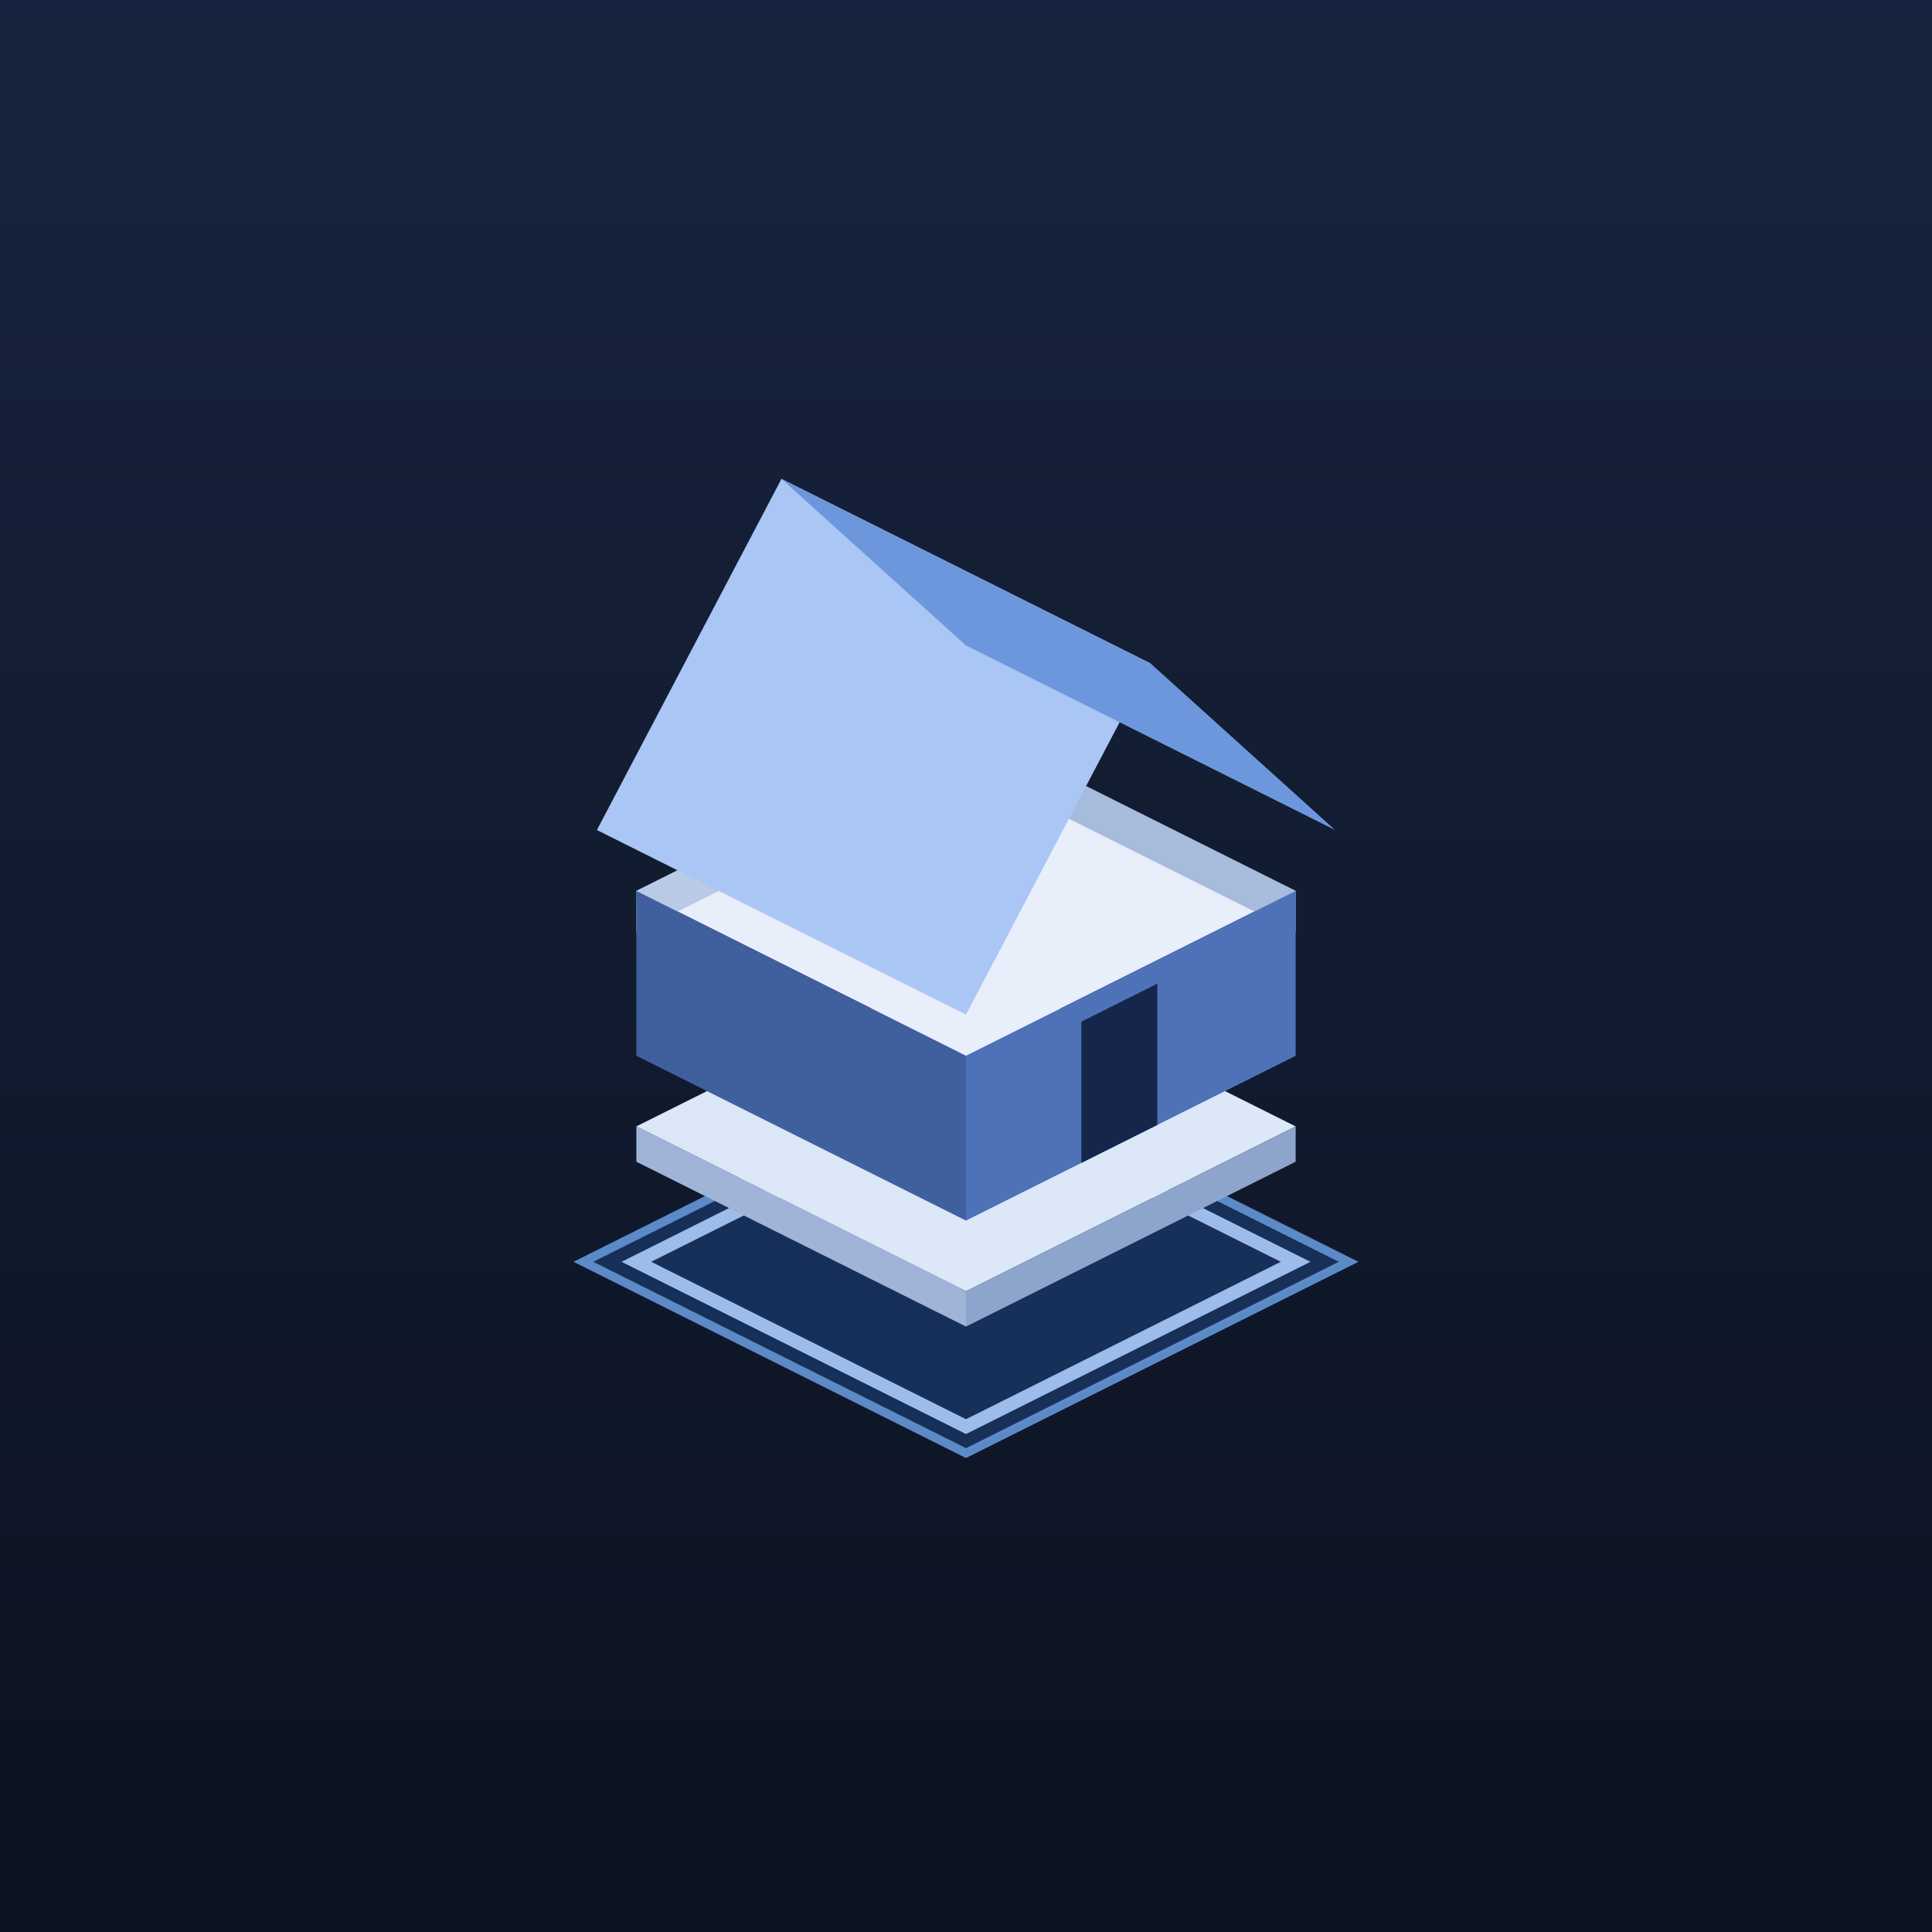
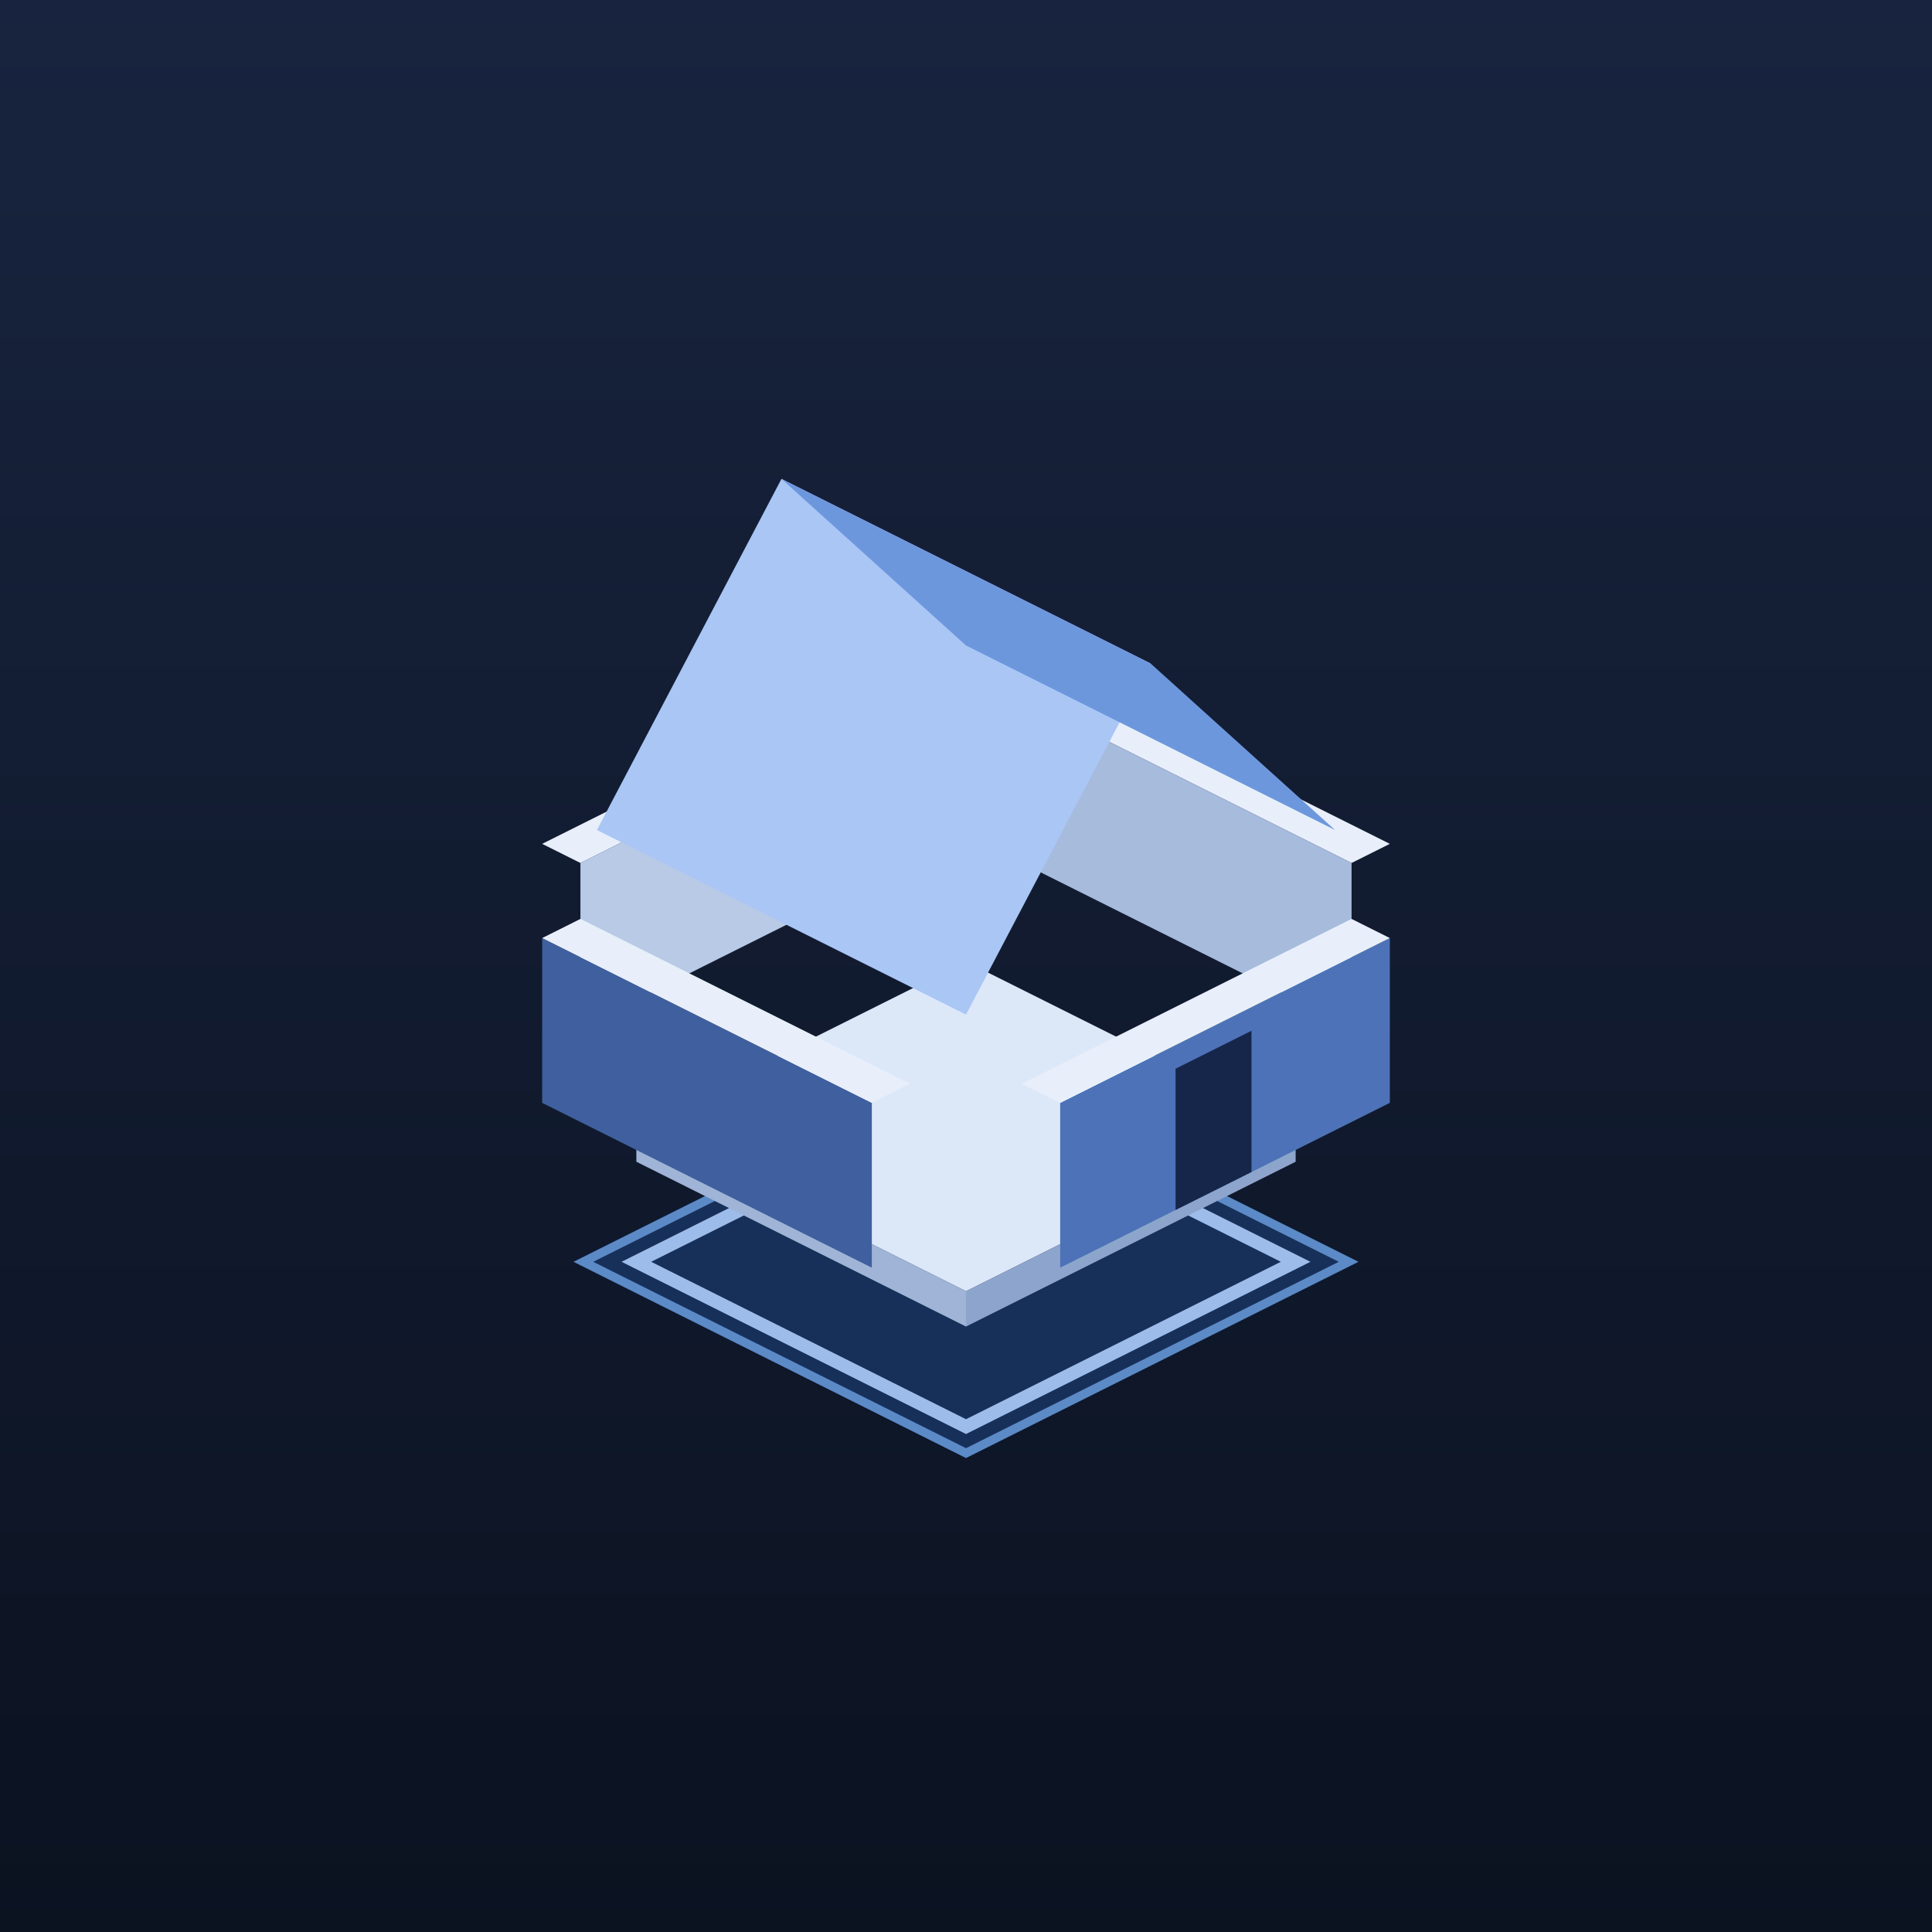
<svg xmlns="http://www.w3.org/2000/svg" width="512" height="512" viewBox="0 0 512 512" role="img" aria-label="ThePrints3D">
  <defs>
    <linearGradient id="tile" x1="0" y1="0" x2="0" y2="1">
      <stop offset="0" stop-color="#18243f" />
      <stop offset="1" stop-color="#0b1220" />
    </linearGradient>
  </defs>
  <rect width="512" height="512" fill="url(#tile)" />
  <g transform="translate(256,256) scale(0.78) translate(-256,-251.5)">
    <path d="M126 352 L256 417 L386 352 L256 287 Z" fill="#17305a" stroke="#5b8ac7" stroke-width="3" />
    <path d="M144 352 L256 408 L368 352 L256 296 Z" fill="none" stroke="#9dbcea" stroke-width="4.5" />
    <path d="M144 306 L256 362 L368 306 L256 250 Z" fill="#dce7f8" />
    <path d="M144 306 L256 362 L256 374 L144 318 Z" fill="#9fb4d6" />
    <path d="M256 362 L368 306 L368 318 L256 374 Z" fill="#8da5cc" />
-     <path d="M144 226 L256 282 L368 226 L256 170 Z" fill="#e8effb" />
-     <path d="M144 226 L256 170 L256 184 L144 240 Z" fill="#b9cae7" />
-     <path d="M256 170 L368 226 L368 240 L256 184 Z" fill="#a7bbdc" />
-     <path d="M144 226 L256 282 L256 338 L144 282 Z" fill="#3f5f9e" />
-     <path d="M256 282 L368 226 L368 282 L256 338 Z" fill="#4d72b8" />
-     <path d="M295.2 270.4 L321 257.5 L321 305.5 L295.2 318.4 Z" fill="#16264a" />
+     <path d="M224 154 L112 210 L125 216.5 L237 160.5 Z" fill="#e8effb" />
+     <path d="M237 160.5 L125 216.5 L125 272.5 L237 216.5 Z" fill="#b9cae7" />
+     <path d="M400 210 L288 154 L275 160.5 L387 216.5 Z" fill="#e8effb" />
+     <path d="M387 216.5 L275 160.5 L275 216.5 L387 272.5 Z" fill="#a7bbdc" />
+     <path d="M112 242 L224 298 L224 354 L112 298 Z" fill="#3f5f9e" />
+     <path d="M112 242 L224 298 L237 291.5 L125 235.5 Z" fill="#e8effb" />
+     <path d="M288 298 L400 242 L400 298 L288 354 Z" fill="#4d72b8" />
+     <path d="M288 298 L400 242 L387 235.5 L275 291.5 Z" fill="#e8effb" />
+     <path d="M327.2 286.4 L353 273.5 L353 321.5 L327.2 334.4 Z" fill="#16264a" />
    <path d="M130.6 205.3 L256 268 L318.7 148.7 L193.3 86 Z" fill="#a9c6f5" />
    <path d="M256 142.6 L381.4 205.3 L318.7 148.7 L193.3 86 Z" fill="#6d97dd" />
  </g>
</svg>
